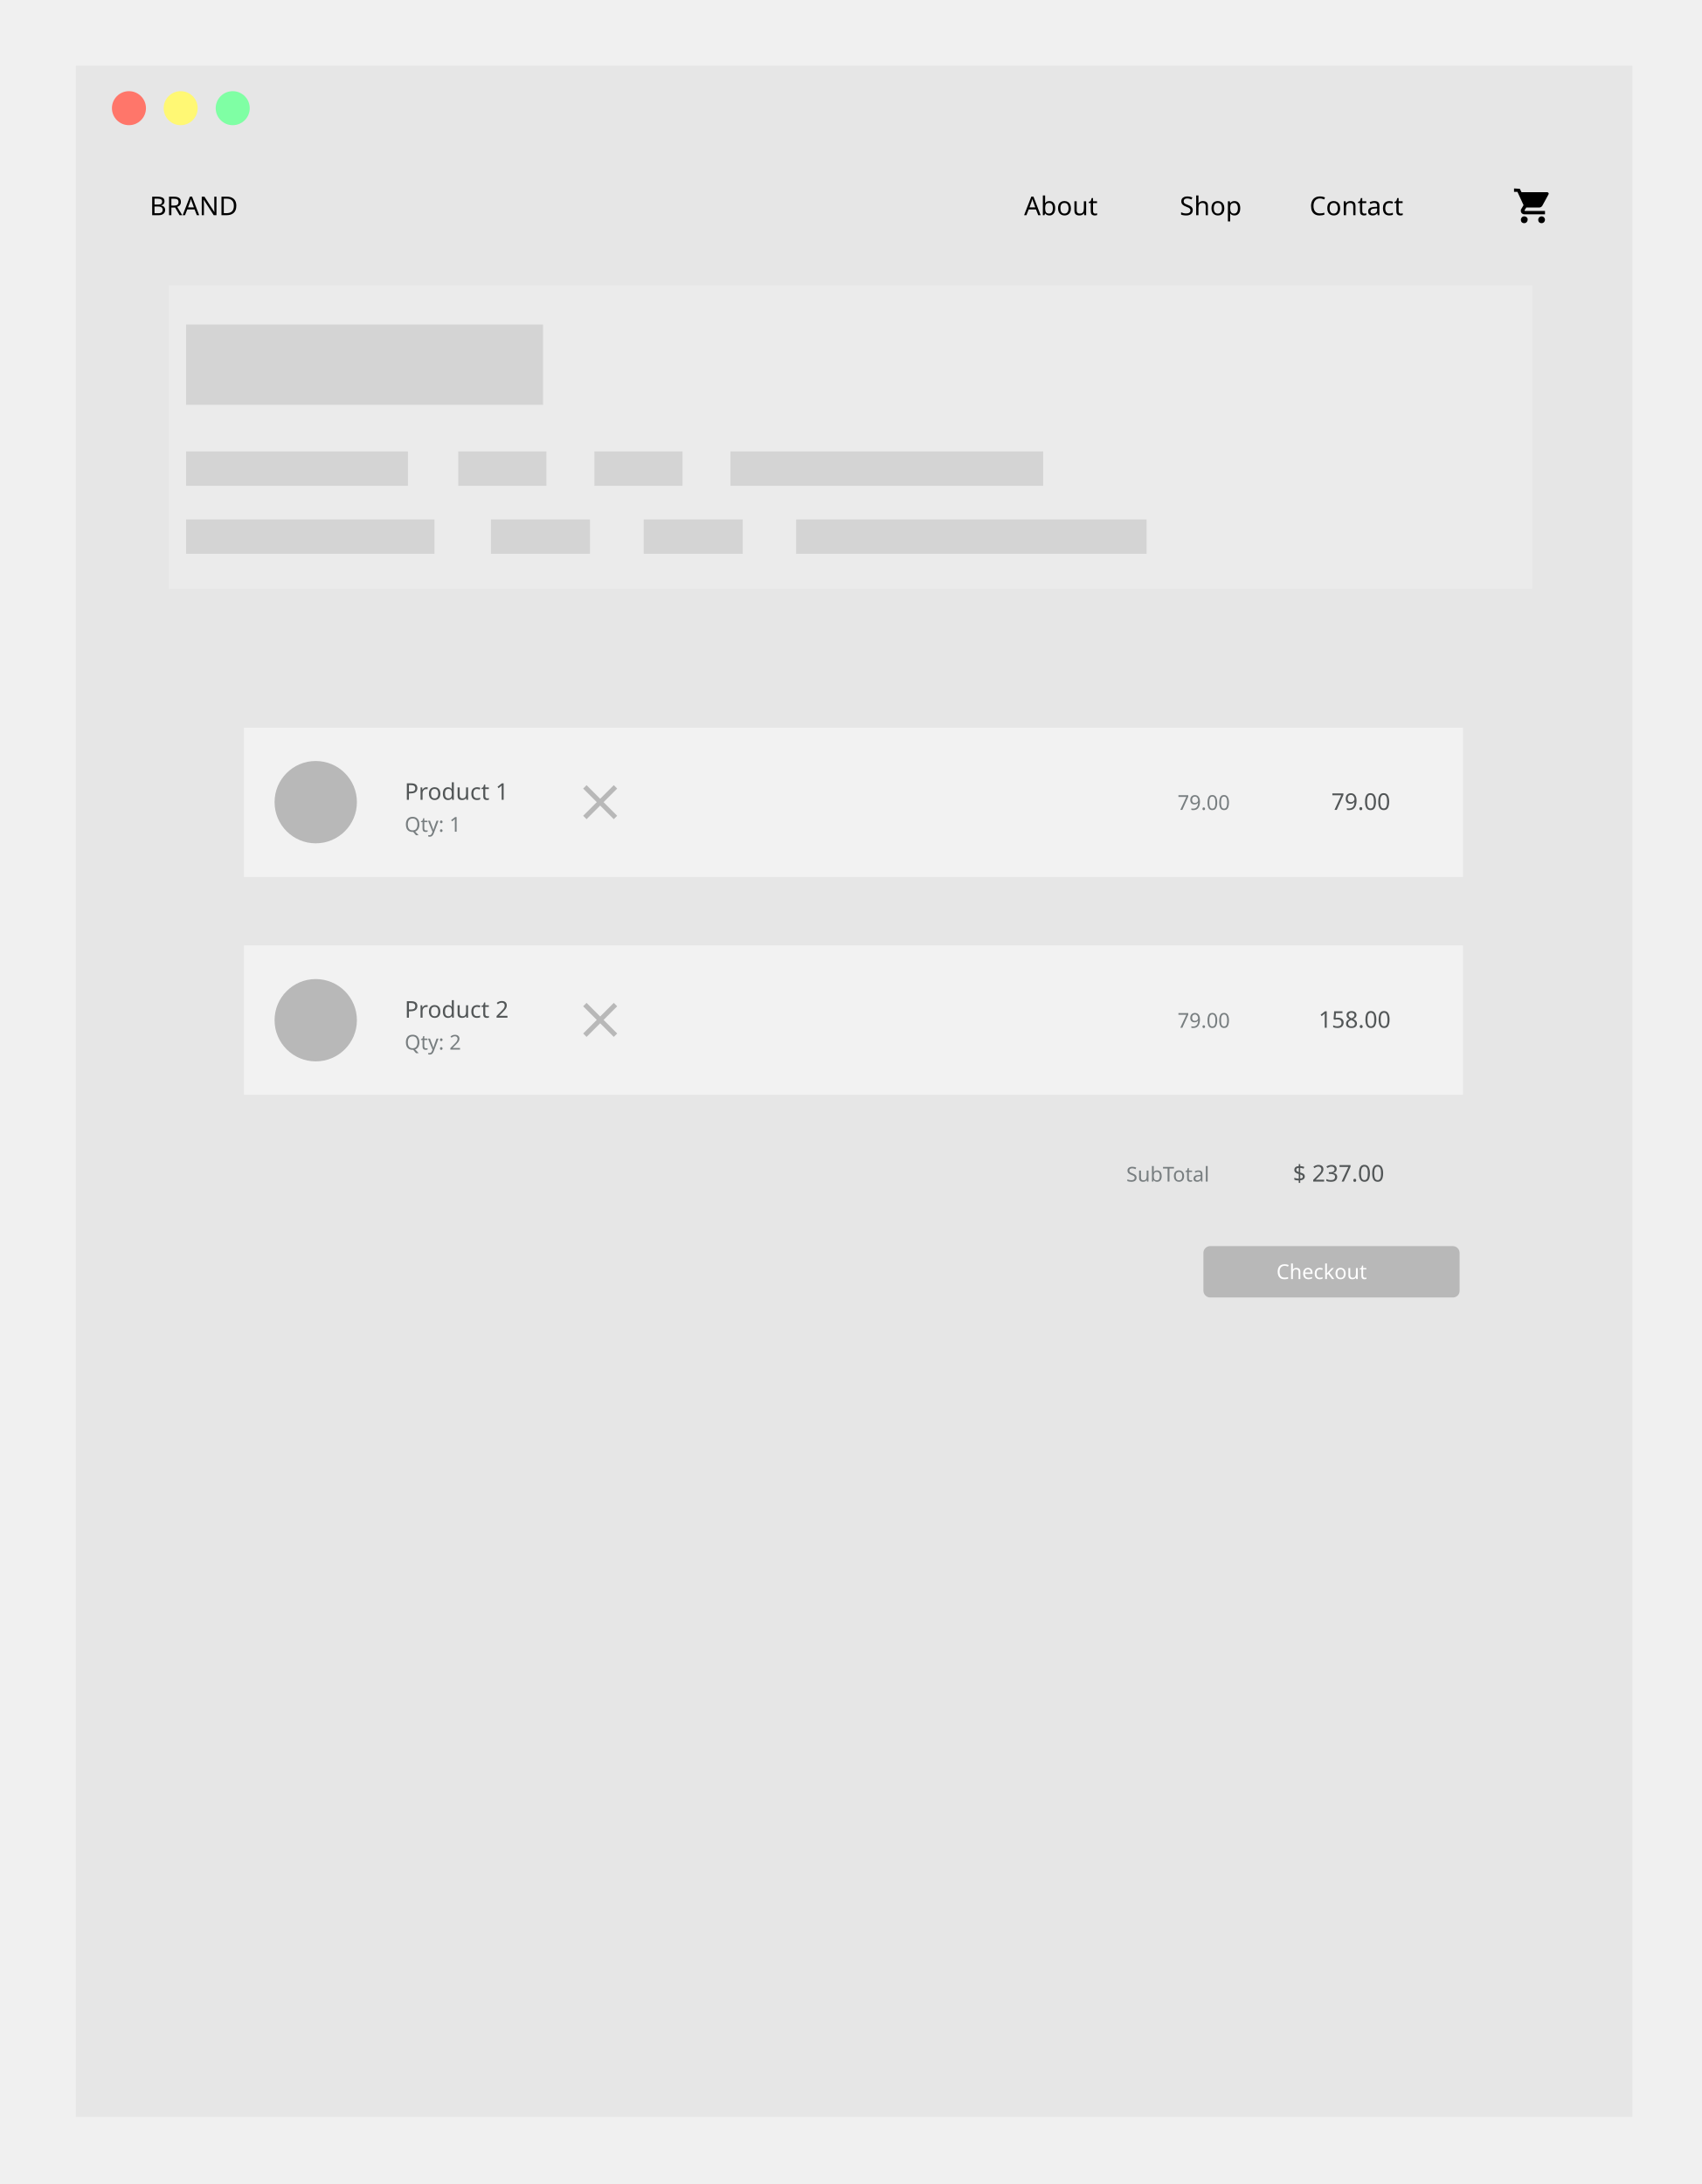
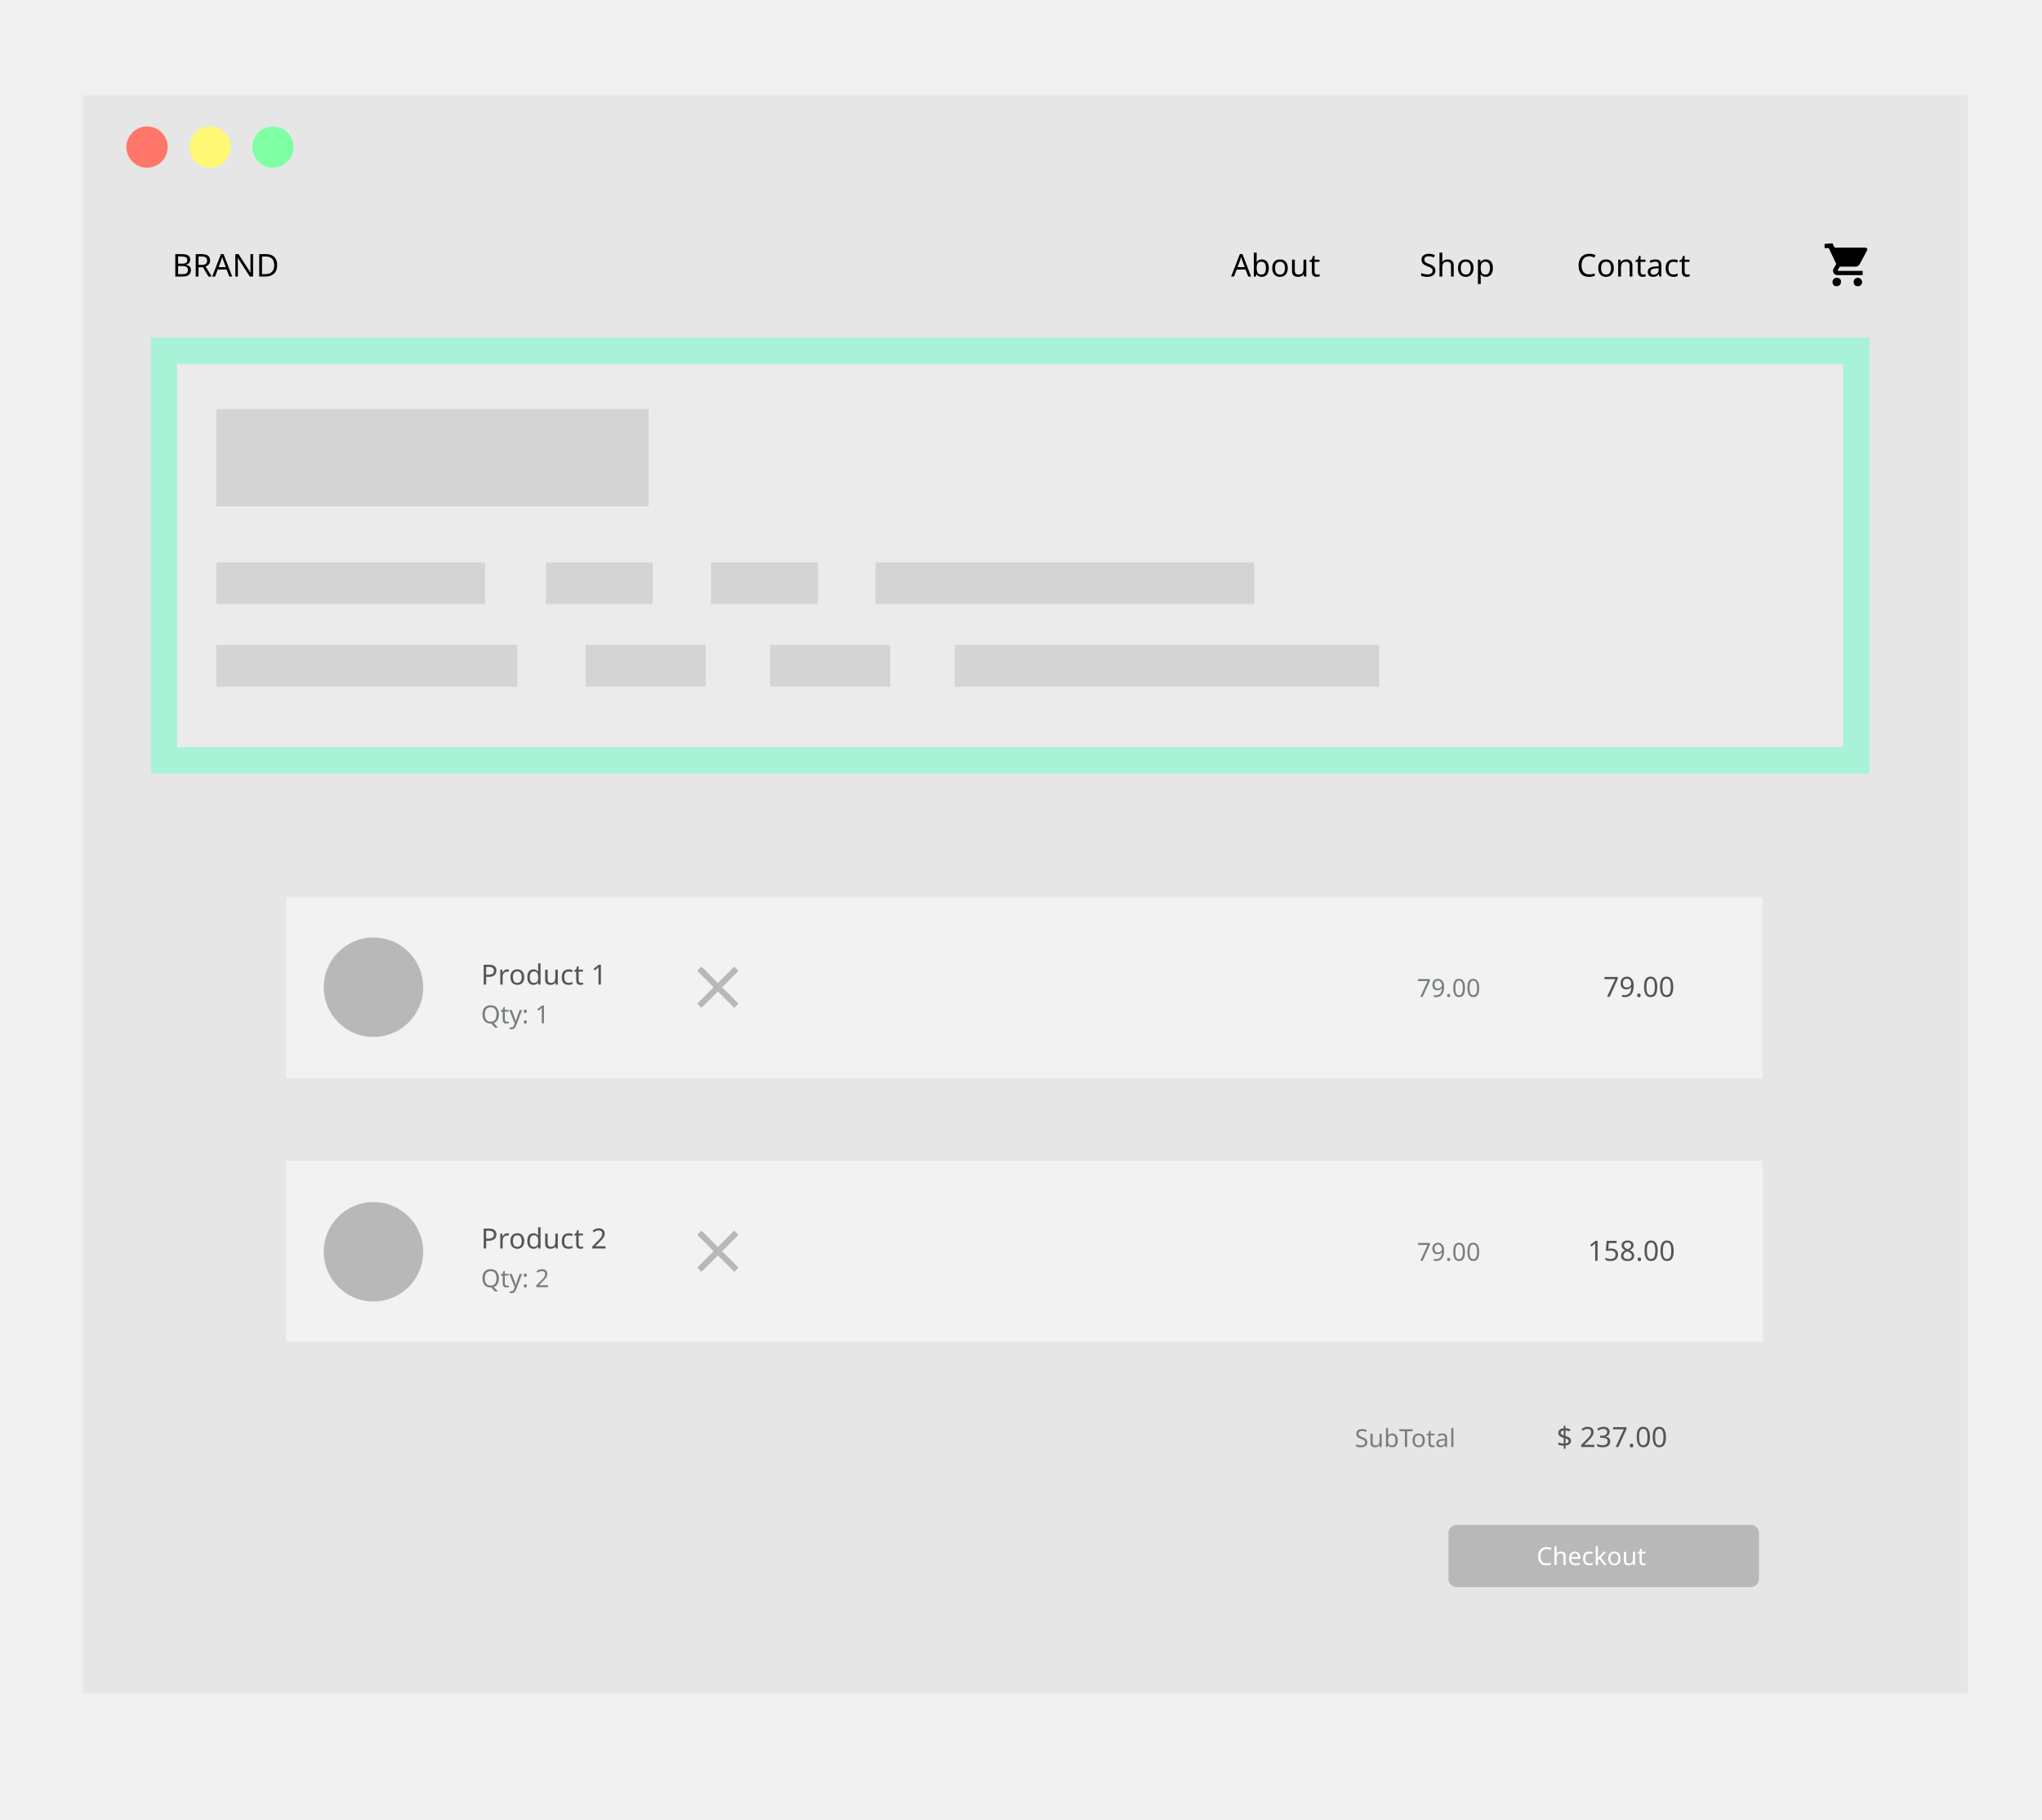
- <svg xmlns="http://www.w3.org/2000/svg" version="1.1" x="0px" y="0px" viewBox="0 83 500 642" enable-background="new 0 83 500 642" xml:space="preserve">
+ <svg xmlns="http://www.w3.org/2000/svg" version="1.1" x="0px" y="0px" viewBox="57 80 386 344" enable-background="new 57 80 386 344" xml:space="preserve">
  <g id="Layer_1">
-     <rect x="22.3" y="102.3" fill="#E6E6E6" width="457.5" height="603" />
-     <circle fill="#FF766A" cx="37.9" cy="114.8" r="5" />
-     <circle fill="#FFF874" cx="53.1" cy="114.8" r="5" />
-     <circle fill="#7FFFA4" cx="68.4" cy="114.8" r="5" />
-     <path fill="#E6E6E6" d="M-792.7,187v-0.8l-3.4,3.4l3.4,3.4v-0.8l-2.6-2.6L-792.7,187z" />
-     <path fill="#F2F2F2" d="M-823.7,253.8H-896c-1.1,0-2-0.9-2-2v-86.1c0-1.1,0.9-2,2-2h72.2c1.1,0,2,0.9,2,2v86.1   C-821.7,252.9-822.6,253.8-823.7,253.8z" />
-     <text transform="matrix(1 0 0 1 -892.3317 227.136)" fill="#525657" font-family="'Montserrat-Bold'" font-size="6.862">Coach</text>
+     <rect x="72.7" y="98" fill="#E6E6E6" width="356.3" height="302" />
+     <circle fill="#FF766A" cx="84.8" cy="107.8" r="3.9" />
+     <circle fill="#FFF874" cx="96.7" cy="107.8" r="3.9" />
+     <circle fill="#7FFFA4" cx="108.6" cy="107.8" r="3.9" />
+     <path fill="#E6E6E6" d="M-562.1,164v-0.6l-2.6,2.6l2.6,2.6V168l-2-2L-562.1,164z" />
+     <path fill="#F2F2F2" d="M-586.2,216h-56.3c-0.9,0-1.6-0.7-1.6-1.6v-67.1c0-0.9,0.7-1.6,1.6-1.6h56.2c0.9,0,1.6,0.7,1.6,1.6v67.1   C-584.7,215.3-585.4,216-586.2,216z" />
+     <text transform="matrix(1 0 0 1 -639.6666 195.2553)" fill="#525657" font-family="'Montserrat-Bold'" font-size="5.345">Coach</text>
    <g>
-       <text transform="matrix(1 0 0 1 -892.0533 244.3777)" fill="#787E80" font-family="'Montserrat-Regular'" font-size="6.1">View</text>
+       <text transform="matrix(1 0 0 1 -639.4497 208.6835)" fill="#787E80" font-family="'Montserrat-Regular'" font-size="4.751">View</text>
    </g>
-     <path fill="#E6E6E6" d="M-891.9,187v-0.8l-3.4,3.4l3.4,3.4v-0.8l-2.6-2.6L-891.9,187z" />
-     <path fill="#E6E6E6" d="M-827.9,192.2v0.8l3.4-3.4l-3.4-3.4v0.8l2.6,2.6L-827.9,192.2z" />
-     <path fill="#B8B8B8" d="M-822.8,162.5h-74.1c-0.6,0-1.1,0.5-1.1,1.1v49.9c-0.1,0.1,76.2-0.1,76.2,0v-49.9   C-821.7,163-822.2,162.5-822.8,162.5z" />
-     <text transform="matrix(1 0 0 1 300.999 146.2579)" font-family="'Khula-Bold'" font-size="7.625">About</text>
-     <text transform="matrix(1 0 0 1 346.749 146.2579)" font-family="'Khula-Bold'" font-size="7.625">Shop</text>
-     <text transform="matrix(1 0 0 1 384.8729 146.2579)" font-family="'Khula-Bold'" font-size="7.625">Contact</text>
+     <path fill="#E6E6E6" d="M-639.3,164v-0.6l-2.6,2.6l2.6,2.6V168l-2-2L-639.3,164z" />
+     <path fill="#E6E6E6" d="M-589.5,168v0.6l2.6-2.6l-2.6-2.6v0.6l2,2L-589.5,168z" />
+     <path fill="#B8B8B8" d="M-585.5,144.9h-57.7c-0.5,0-0.9,0.4-0.9,0.9v38.9c-0.1,0.1,59.3-0.1,59.3,0v-38.9   C-584.7,145.3-585,144.9-585.5,144.9z" />
+     <text transform="matrix(1 0 0 1 289.7188 132.2666)" font-family="'Khula-Bold'" font-size="5.938">About</text>
+     <text transform="matrix(1 0 0 1 325.3496 132.2666)" font-family="'Khula-Bold'" font-size="5.938">Shop</text>
+     <text transform="matrix(1 0 0 1 355.0409 132.2666)" font-family="'Khula-Bold'" font-size="5.938">Contact</text>
    <g>
-       <path d="M448,146.6c-0.6,0-1,0.5-1,1c0,0.6,0.4,1,1,1s1-0.5,1-1C449.1,147.1,448.6,146.6,448,146.6z M445,138.4v1h1l1.8,3.9    l-0.7,1.2c-0.1,0.1-0.1,0.3-0.1,0.5c0,0.6,0.5,1,1,1h6.1v-1h-5.9c-0.1,0-0.1-0.1-0.1-0.1s0,0,0-0.1l0.5-0.8h3.8    c0.4,0,0.7-0.2,0.9-0.5l1.8-3.3c0-0.1,0.1-0.2,0.1-0.2c0-0.3-0.2-0.5-0.5-0.5h-7.5l-0.5-1L445,138.4L445,138.4z M453.1,146.6    c-0.6,0-1,0.5-1,1c0,0.6,0.4,1,1,1s1-0.5,1-1S453.7,146.6,453.1,146.6z" />
-       <path fill="none" d="M444.5,137.4h12.2v12.2h-12.2V137.4z" />
+       <path d="M404.2,132.5c-0.5,0-0.8,0.4-0.8,0.8c0,0.5,0.3,0.8,0.8,0.8c0.5,0,0.8-0.4,0.8-0.8C405.1,132.9,404.7,132.5,404.2,132.5z     M401.9,126.1v0.8h0.8l1.4,3l-0.5,0.9c-0.1,0.1-0.1,0.2-0.1,0.4c0,0.5,0.4,0.8,0.8,0.8h4.8v-0.8h-4.6c-0.1,0-0.1-0.1-0.1-0.1    s0,0,0-0.1l0.4-0.6h3c0.3,0,0.5-0.2,0.7-0.4l1.4-2.6c0-0.1,0.1-0.2,0.1-0.2c0-0.2-0.2-0.4-0.4-0.4h-5.8l-0.4-0.8L401.9,126.1    L401.9,126.1z M408.2,132.5c-0.5,0-0.8,0.4-0.8,0.8c0,0.5,0.3,0.8,0.8,0.8s0.8-0.4,0.8-0.8C409,132.9,408.6,132.5,408.2,132.5z" />
+       <path fill="none" d="M401.5,125.4h9.5v9.5h-9.5V125.4z" />
    </g>
-     <line fill="none" stroke="#999999" stroke-width="4" stroke-miterlimit="10" x1="-412" y1="720.8" x2="-47" y2="720.8" />
-     <path fill="none" stroke="#E6E6E6" stroke-miterlimit="10" d="M87.3,649" />
-     <path fill="none" stroke="#E6E6E6" stroke-miterlimit="10" d="M78.7,635.8" />
-     <path fill="none" stroke="#E6E6E6" stroke-miterlimit="10" d="M87.3,623" />
-     <path fill="none" stroke="#E6E6E6" stroke-miterlimit="10" d="M221.7,623" />
-     <path fill="none" stroke="#E6E6E6" stroke-miterlimit="10" d="M230.2,636" />
-     <text transform="matrix(1 0 0 1 43.9931 146.2579)" font-family="'Khula-Bold'" font-size="7.625">BRAND</text>
-     <rect x="-440.9" y="106.8" fill="#B8B8B8" width="391.1" height="64.5" />
-     <circle fill="#E6E6E6" cx="-411" cy="139" r="20.8" />
-     <rect x="-367.7" y="128.9" fill="#E6E6E6" width="71" height="10.1" />
-     <rect x="-248" y="119.7" fill="#E6E6E6" width="71" height="8.7" />
-     <rect x="-170.6" y="119.3" fill="#E6E6E6" width="28" height="9" />
-     <rect x="-213.7" y="131.6" fill="#E6E6E6" width="71" height="8.7" />
-     <rect x="-248" y="131.3" fill="#E6E6E6" width="28" height="9" />
-     <rect x="-248" y="142.6" fill="#E6E6E6" width="71" height="8.7" />
-     <rect x="-170.6" y="142.3" fill="#E6E6E6" width="28" height="9" />
-     <rect x="-440.9" y="196.8" fill="#B8B8B8" width="391.1" height="64.5" />
-     <circle fill="#E6E6E6" cx="-411" cy="229" r="20.8" />
-     <rect x="-367.7" y="218.9" fill="#E6E6E6" width="71" height="10.1" />
-     <rect x="-248" y="209.6" fill="#E6E6E6" width="71" height="8.7" />
-     <rect x="-170.6" y="209.3" fill="#E6E6E6" width="28" height="9" />
-     <rect x="-213.7" y="221.6" fill="#E6E6E6" width="71" height="8.7" />
-     <rect x="-248" y="221.3" fill="#E6E6E6" width="28" height="9" />
-     <rect x="-248" y="232.6" fill="#E6E6E6" width="71" height="8.7" />
-     <rect x="-170.6" y="232.3" fill="#E6E6E6" width="28" height="9" />
-     <rect x="-440.9" y="279.8" fill="#B8B8B8" width="391.1" height="64.5" />
-     <circle fill="#E6E6E6" cx="-411" cy="312" r="20.8" />
-     <rect x="-367.7" y="302" fill="#E6E6E6" width="71" height="10.1" />
-     <rect x="-248" y="292.6" fill="#E6E6E6" width="71" height="8.7" />
-     <rect x="-170.6" y="292.4" fill="#E6E6E6" width="28" height="9" />
-     <rect x="-213.7" y="304.6" fill="#E6E6E6" width="71" height="8.7" />
-     <rect x="-248" y="304.4" fill="#E6E6E6" width="28" height="9" />
-     <rect x="-248" y="315.6" fill="#E6E6E6" width="71" height="8.7" />
-     <rect x="-170.6" y="315.4" fill="#E6E6E6" width="28" height="9" />
+     <line fill="none" stroke="#999999" stroke-width="4" stroke-miterlimit="10" x1="-265.6" y1="579.7" x2="18.7" y2="579.7" />
+     <path fill="none" stroke="#E6E6E6" stroke-miterlimit="10" d="M123.3,523.8" />
+     <path fill="none" stroke="#E6E6E6" stroke-miterlimit="10" d="M116.6,513.5" />
+     <path fill="none" stroke="#E6E6E6" stroke-miterlimit="10" d="M123.3,503.6" />
+     <path fill="none" stroke="#E6E6E6" stroke-miterlimit="10" d="M228,503.6" />
+     <path fill="none" stroke="#E6E6E6" stroke-miterlimit="10" d="M234.6,513.7" />
+     <text transform="matrix(1 0 0 1 89.5585 132.2666)" font-family="'Khula-Bold'" font-size="5.938">BRAND</text>
+     <rect x="-288.1" y="101.5" fill="#B8B8B8" width="304.6" height="50.2" />
+     <circle fill="#E6E6E6" cx="-264.8" cy="126.6" r="16.2" />
+     <rect x="-231.1" y="118.7" fill="#E6E6E6" width="55.3" height="7.9" />
+     <rect x="-137.9" y="111.6" fill="#E6E6E6" width="55.3" height="6.8" />
+     <rect x="-77.6" y="111.3" fill="#E6E6E6" width="21.8" height="7" />
+     <rect x="-111.1" y="120.9" fill="#E6E6E6" width="55.3" height="6.8" />
+     <rect x="-137.9" y="120.6" fill="#E6E6E6" width="21.8" height="7" />
+     <rect x="-137.9" y="129.4" fill="#E6E6E6" width="55.3" height="6.8" />
+     <rect x="-77.6" y="129.2" fill="#E6E6E6" width="21.8" height="7" />
+     <rect x="-288.1" y="171.6" fill="#B8B8B8" width="304.6" height="50.2" />
+     <circle fill="#E6E6E6" cx="-264.8" cy="196.7" r="16.2" />
+     <rect x="-231.1" y="188.8" fill="#E6E6E6" width="55.3" height="7.9" />
+     <rect x="-137.9" y="181.6" fill="#E6E6E6" width="55.3" height="6.8" />
+     <rect x="-77.6" y="181.4" fill="#E6E6E6" width="21.8" height="7" />
+     <rect x="-111.1" y="190.9" fill="#E6E6E6" width="55.3" height="6.8" />
+     <rect x="-137.9" y="190.7" fill="#E6E6E6" width="21.8" height="7" />
+     <rect x="-137.9" y="199.5" fill="#E6E6E6" width="55.3" height="6.8" />
+     <rect x="-77.6" y="199.3" fill="#E6E6E6" width="21.8" height="7" />
+     <rect x="-288.1" y="236.3" fill="#B8B8B8" width="304.6" height="50.2" />
+     <circle fill="#E6E6E6" cx="-264.8" cy="261.3" r="16.2" />
+     <rect x="-231.1" y="253.6" fill="#E6E6E6" width="55.3" height="7.9" />
+     <rect x="-137.9" y="246.2" fill="#E6E6E6" width="55.3" height="6.8" />
+     <rect x="-77.6" y="246.1" fill="#E6E6E6" width="21.8" height="7" />
+     <rect x="-111.1" y="255.6" fill="#E6E6E6" width="55.3" height="6.8" />
+     <rect x="-137.9" y="255.4" fill="#E6E6E6" width="21.8" height="7" />
+     <rect x="-137.9" y="264.2" fill="#E6E6E6" width="55.3" height="6.8" />
+     <rect x="-77.6" y="264" fill="#E6E6E6" width="21.8" height="7" />
    <g>
-       <rect x="54.7" y="215.7" fill="#B8B8B8" width="65.2" height="10.1" />
-       <rect x="134.7" y="215.7" fill="#B8B8B8" width="25.9" height="10.1" />
-       <rect x="214.7" y="215.7" fill="#B8B8B8" width="91.9" height="10.1" />
-       <rect x="174.7" y="215.7" fill="#B8B8B8" width="25.9" height="10.1" />
-       <rect x="54.7" y="235.7" fill="#B8B8B8" width="73" height="10.1" />
-       <rect x="144.3" y="235.7" fill="#B8B8B8" width="29.1" height="10.1" />
-       <rect x="234" y="235.7" fill="#B8B8B8" width="103" height="10.1" />
-       <rect x="189.2" y="235.7" fill="#B8B8B8" width="29.1" height="10.1" />
-       <rect x="54.7" y="178.4" fill="#B8B8B8" width="104.9" height="23.6" />
+       <rect x="97.9" y="186.3" fill="#B8B8B8" width="50.8" height="7.9" />
+       <rect x="160.2" y="186.3" fill="#B8B8B8" width="20.2" height="7.9" />
+       <rect x="222.5" y="186.3" fill="#B8B8B8" width="71.6" height="7.9" />
+       <rect x="191.4" y="186.3" fill="#B8B8B8" width="20.2" height="7.9" />
+       <rect x="97.9" y="201.9" fill="#B8B8B8" width="56.9" height="7.9" />
+       <rect x="167.7" y="201.9" fill="#B8B8B8" width="22.7" height="7.9" />
+       <rect x="237.5" y="201.9" fill="#B8B8B8" width="80.2" height="7.9" />
+       <rect x="202.6" y="201.9" fill="#B8B8B8" width="22.7" height="7.9" />
+       <rect x="97.9" y="157.3" fill="#B8B8B8" width="81.7" height="18.4" />
    </g>
-     <path fill="#F2F2F2" d="M-731.7,253.8h-72.2c-1.1,0-2-0.9-2-2v-86.1c0-1.1,0.9-2,2-2h72.2c1.1,0,2,0.9,2,2v86.1   C-729.7,252.9-730.6,253.8-731.7,253.8z" />
+     <path fill="#F2F2F2" d="M-514.6,216h-56.2c-0.9,0-1.6-0.7-1.6-1.6v-67.1c0-0.9,0.7-1.6,1.6-1.6h56.2c0.9,0,1.6,0.7,1.6,1.6v67.1   C-513,215.3-513.7,216-514.6,216z" />
    <g>
-       <text transform="matrix(1 0 0 1 -800.0197 244.3777)" fill="#787E80" font-family="'Montserrat-Regular'" font-size="6.1">View</text>
+       <text transform="matrix(1 0 0 1 -567.7725 208.6835)" fill="#787E80" font-family="'Montserrat-Regular'" font-size="4.751">View</text>
    </g>
-     <path fill="#E6E6E6" d="M-799.8,187v-0.8l-3.4,3.4l3.4,3.4v-0.8l-2.6-2.6L-799.8,187z" />
-     <path fill="#B8B8B8" d="M-730.8,162.5h-74.1c-0.6,0-1.1,0.5-1.1,1.1v49.9c-0.1,0.1,76.2-0.1,76.2,0v-49.9   C-729.7,163-730.2,162.5-730.8,162.5z" />
-     <path fill="#F2F2F2" d="M-630.6,253.8h-72.2c-1.1,0-2-0.9-2-2v-86.1c0-1.1,0.9-2,2-2h72.2c1.1,0,2,0.9,2,2v86.1   C-628.6,252.9-629.5,253.8-630.6,253.8z" />
+     <path fill="#E6E6E6" d="M-567.6,164v-0.6l-2.6,2.6l2.6,2.6V168l-2-2L-567.6,164z" />
+     <path fill="#B8B8B8" d="M-513.9,144.9h-57.7c-0.5,0-0.9,0.4-0.9,0.9v38.9c-0.1,0.1,59.3-0.1,59.3,0v-38.9   C-513,145.3-513.4,144.9-513.9,144.9z" />
+     <path fill="#F2F2F2" d="M-435.8,216h-56.2c-0.9,0-1.6-0.7-1.6-1.6v-67.1c0-0.9,0.7-1.6,1.6-1.6h56.2c0.9,0,1.6,0.7,1.6,1.6v67.1   C-434.3,215.3-435,216-435.8,216z" />
    <g>
-       <text transform="matrix(1 0 0 1 -698.9329 244.3777)" fill="#787E80" font-family="'Montserrat-Regular'" font-size="6.1">View</text>
+       <text transform="matrix(1 0 0 1 -489.0444 208.6835)" fill="#787E80" font-family="'Montserrat-Regular'" font-size="4.751">View</text>
    </g>
-     <path fill="#E6E6E6" d="M-698.7,187v-0.8l-3.4,3.4l3.4,3.4v-0.8l-2.6-2.6L-698.7,187z" />
-     <path fill="#B8B8B8" d="M-629.7,162.5h-74.1c-0.6,0-1.1,0.5-1.1,1.1v49.9c-0.1,0.1,76.2-0.1,76.2,0v-49.9   C-628.6,163-629.1,162.5-629.7,162.5z" />
-     <path fill="#F2F2F2" d="M-529.6,253.8h-72.2c-1.1,0-2-0.9-2-2v-86.1c0-1.1,0.9-2,2-2h72.2c1.1,0,2,0.9,2,2v86.1   C-527.6,252.9-528.5,253.8-529.6,253.8z" />
+     <path fill="#E6E6E6" d="M-488.9,164v-0.6l-2.6,2.6l2.6,2.6V168l-2-2L-488.9,164z" />
+     <path fill="#B8B8B8" d="M-435.1,144.9h-57.7c-0.5,0-0.9,0.4-0.9,0.9v38.9c-0.1,0.1,59.3-0.1,59.3,0v-38.9   C-434.3,145.3-434.7,144.9-435.1,144.9z" />
+     <path fill="#F2F2F2" d="M-357.2,216h-56.2c-0.9,0-1.6-0.7-1.6-1.6v-67.1c0-0.9,0.7-1.6,1.6-1.6h56.2c0.9,0,1.6,0.7,1.6,1.6v67.1   C-355.6,215.3-356.3,216-357.2,216z" />
    <g>
-       <text transform="matrix(1 0 0 1 -597.9329 244.3777)" fill="#787E80" font-family="'Montserrat-Regular'" font-size="6.1">View</text>
+       <text transform="matrix(1 0 0 1 -410.3838 208.6835)" fill="#787E80" font-family="'Montserrat-Regular'" font-size="4.751">View</text>
    </g>
-     <path fill="#E6E6E6" d="M-597.7,187v-0.8l-3.4,3.4l3.4,3.4v-0.8l-2.6-2.6L-597.7,187z" />
-     <path fill="#B8B8B8" d="M-528.7,162.5h-74.1c-0.6,0-1.1,0.5-1.1,1.1v49.9c-0.1,0.1,76.2-0.1,76.2,0v-49.9   C-527.6,163-528.1,162.5-528.7,162.5z" />
-     <text transform="matrix(1 0 0 1 -801.486 226.1359)" fill="#525657" font-family="'Montserrat-Bold'" font-size="6.862">Coach</text>
-     <text transform="matrix(1 0 0 1 -700.386 226.1357)" fill="#525657" font-family="'Montserrat-Bold'" font-size="6.862">Coach</text>
-     <text transform="matrix(1 0 0 1 -597.9329 227.1359)" fill="#525657" font-family="'Montserrat-Bold'" font-size="6.862">Coach</text>
-     <rect x="71.7" y="296.9" fill="#F2F2F2" width="358.3" height="43.9" />
-     <text transform="matrix(1 0 0 1 118.9253 318.1103)" fill="#525657" font-family="'Montserrat-Bold'" font-size="6.781">Product 1</text>
+     <path fill="#E6E6E6" d="M-410.2,164v-0.6l-2.6,2.6l2.6,2.6V168l-2-2L-410.2,164z" />
+     <path fill="#B8B8B8" d="M-356.5,144.9h-57.7c-0.5,0-0.9,0.4-0.9,0.9v38.9c-0.1,0.1,59.3-0.1,59.3,0v-38.9   C-355.6,145.3-356,144.9-356.5,144.9z" />
+     <text transform="matrix(1 0 0 1 -568.9141 194.4765)" fill="#525657" font-family="'Montserrat-Bold'" font-size="5.345">Coach</text>
+     <text transform="matrix(1 0 0 1 -490.1758 194.4765)" fill="#525657" font-family="'Montserrat-Bold'" font-size="5.345">Coach</text>
+     <text transform="matrix(1 0 0 1 -410.3838 195.2553)" fill="#525657" font-family="'Montserrat-Bold'" font-size="5.345">Coach</text>
+     <rect x="111.1" y="249.6" fill="#F2F2F2" width="279" height="34.2" />
+     <text transform="matrix(1 0 0 1 147.9169 266.1073)" fill="#525657" font-family="'Montserrat-Bold'" font-size="5.282">Product 1</text>
    <g>
-       <text transform="matrix(1 0 0 1 118.9253 327.4951)" fill="#787E80" font-family="'Montserrat-Regular'" font-size="6.028">Qty: 1</text>
+       <text transform="matrix(1 0 0 1 147.9169 273.417)" fill="#787E80" font-family="'Montserrat-Regular'" font-size="4.695">Qty: 1</text>
    </g>
-     <circle fill="#B8B8B8" cx="92.8" cy="318.8" r="12.1" />
+     <circle fill="#B8B8B8" cx="127.6" cy="266.6" r="9.4" />
    <g>
-       <text transform="matrix(1 0 0 1 346.0967 321.0771)" fill="#787E80" font-family="'Montserrat-Regular'" font-size="6.028">79.00</text>
+       <text transform="matrix(1 0 0 1 324.8418 268.418)" fill="#787E80" font-family="'Montserrat-Regular'" font-size="4.695">79.00</text>
    </g>
    <g>
-       <text transform="matrix(1 0 0 1 391.3057 321.0771)" fill="#525657" font-family="'Montserrat-Bold'" font-size="6.781">79.00</text>
+       <text transform="matrix(1 0 0 1 360.0508 268.418)" fill="#525657" font-family="'Montserrat-Bold'" font-size="5.282">79.00</text>
    </g>
-     <polyline fill="#F2F2F2" points="430,360.9 430,404.8 71.7,404.8 71.7,360.9  " />
-     <text transform="matrix(1 0 0 1 118.9253 382.1562)" fill="#525657" font-family="'Montserrat-Bold'" font-size="6.781">Product 2</text>
+     <polyline fill="#F2F2F2" points="390.2,299.4 390.2,333.6 111.1,333.6 111.1,299.4  " />
+     <text transform="matrix(1 0 0 1 147.9169 315.9882)" fill="#525657" font-family="'Montserrat-Bold'" font-size="5.282">Product 2</text>
    <g>
-       <text transform="matrix(1 0 0 1 118.9253 391.542)" fill="#787E80" font-family="'Montserrat-Regular'" font-size="6.028">Qty: 2</text>
+       <text transform="matrix(1 0 0 1 147.9169 323.2978)" fill="#787E80" font-family="'Montserrat-Regular'" font-size="4.695">Qty: 2</text>
    </g>
-     <circle fill="#B8B8B8" cx="92.8" cy="382.9" r="12.1" />
+     <circle fill="#B8B8B8" cx="127.6" cy="316.6" r="9.4" />
    <g>
-       <text transform="matrix(1 0 0 1 346.0967 385.123)" fill="#787E80" font-family="'Montserrat-Regular'" font-size="6.028">79.00</text>
+       <text transform="matrix(1 0 0 1 324.8418 318.2989)" fill="#787E80" font-family="'Montserrat-Regular'" font-size="4.695">79.00</text>
    </g>
    <g>
-       <text transform="matrix(1 0 0 1 387.5381 385.123)" fill="#525657" font-family="'Montserrat-Bold'" font-size="6.781">158.00</text>
+       <text transform="matrix(1 0 0 1 357.1172 318.2989)" fill="#525657" font-family="'Montserrat-Bold'" font-size="5.282">158.00</text>
    </g>
-     <path fill="#B8B8B8" d="M181.4,314.8l-1-1l-4,4l-4-4l-1,1l4,4l-4,4l1,1l4-4l4,4l1-1l-4-4L181.4,314.8z" />
-     <path fill="#B8B8B8" d="M181.4,378.8l-1-1l-4,4l-4-4l-1,1l4,4l-4,4l1,1l4-4l4,4l1-1l-4-4L181.4,378.8z" />
+     <path fill="#B8B8B8" d="M196.6,263.5l-0.8-0.8l-3.1,3.1l-3.1-3.1l-0.8,0.8l3.1,3.1l-3.1,3.1l0.8,0.8l3.1-3.1l3.1,3.1l0.8-0.8   l-3.1-3.1L196.6,263.5z" />
+     <path fill="#B8B8B8" d="M196.6,313.4l-0.8-0.8l-3.1,3.1l-3.1-3.1l-0.8,0.8l3.1,3.1l-3.1,3.1l0.8,0.8l3.1-3.1l3.1,3.1l0.8-0.8   l-3.1-3.1L196.6,313.4z" />
    <g>
-       <text transform="matrix(1 0 0 1 380.0039 430.332)" fill="#525657" font-family="'Montserrat-Bold'" font-size="6.781">$ 237.00</text>
+       <text transform="matrix(1 0 0 1 351.249 353.5078)" fill="#525657" font-family="'Montserrat-Bold'" font-size="5.282">$ 237.00</text>
    </g>
    <g>
-       <text transform="matrix(1 0 0 1 331.0254 430.332)" fill="#787E80" font-family="'Montserrat-Regular'" font-size="6.028">SubTotal</text>
+       <text transform="matrix(1 0 0 1 313.1035 353.5078)" fill="#787E80" font-family="'Montserrat-Regular'" font-size="4.695">SubTotal</text>
    </g>
    <g>
-       <path fill="#B8B8B8" d="M427,464.4h-71.3c-1.1,0-2-0.9-2-2v-11.1c0-1.1,0.9-2,2-2H427c1.1,0,2,0.9,2,2v11.1    C429,463.6,428.1,464.4,427,464.4z" />
-       <text transform="matrix(1 0 0 1 375.1504 458.9824)" fill="#FFFFFF" font-family="'Montserrat-Regular'" font-size="6.028">Checkout</text>
+       <path fill="#B8B8B8" d="M387.9,380h-55.5c-0.9,0-1.6-0.7-1.6-1.6v-8.6c0-0.9,0.7-1.6,1.6-1.6h55.5c0.9,0,1.6,0.7,1.6,1.6v8.6    C389.4,379.4,388.7,380,387.9,380z" />
+       <text transform="matrix(1 0 0 1 347.4687 375.8212)" fill="#FFFFFF" font-family="'Montserrat-Regular'" font-size="4.695">Checkout</text>
    </g>
  </g>
  <g id="content-a">
-     <g id="content-a_1_">
-       <rect x="49.6" y="166.9" opacity="0.5" fill="#F0F0F0" enable-background="new    " width="400.8" height="89.2" />
+     <g id="content-a_2_">
+       <rect x="88" y="146.3" opacity="0.5" fill="#F0F0F0" stroke="#6AFFCA" stroke-width="5" stroke-miterlimit="10" enable-background="new    " width="319.9" height="77.4" />
    </g>
  </g>
</svg>
